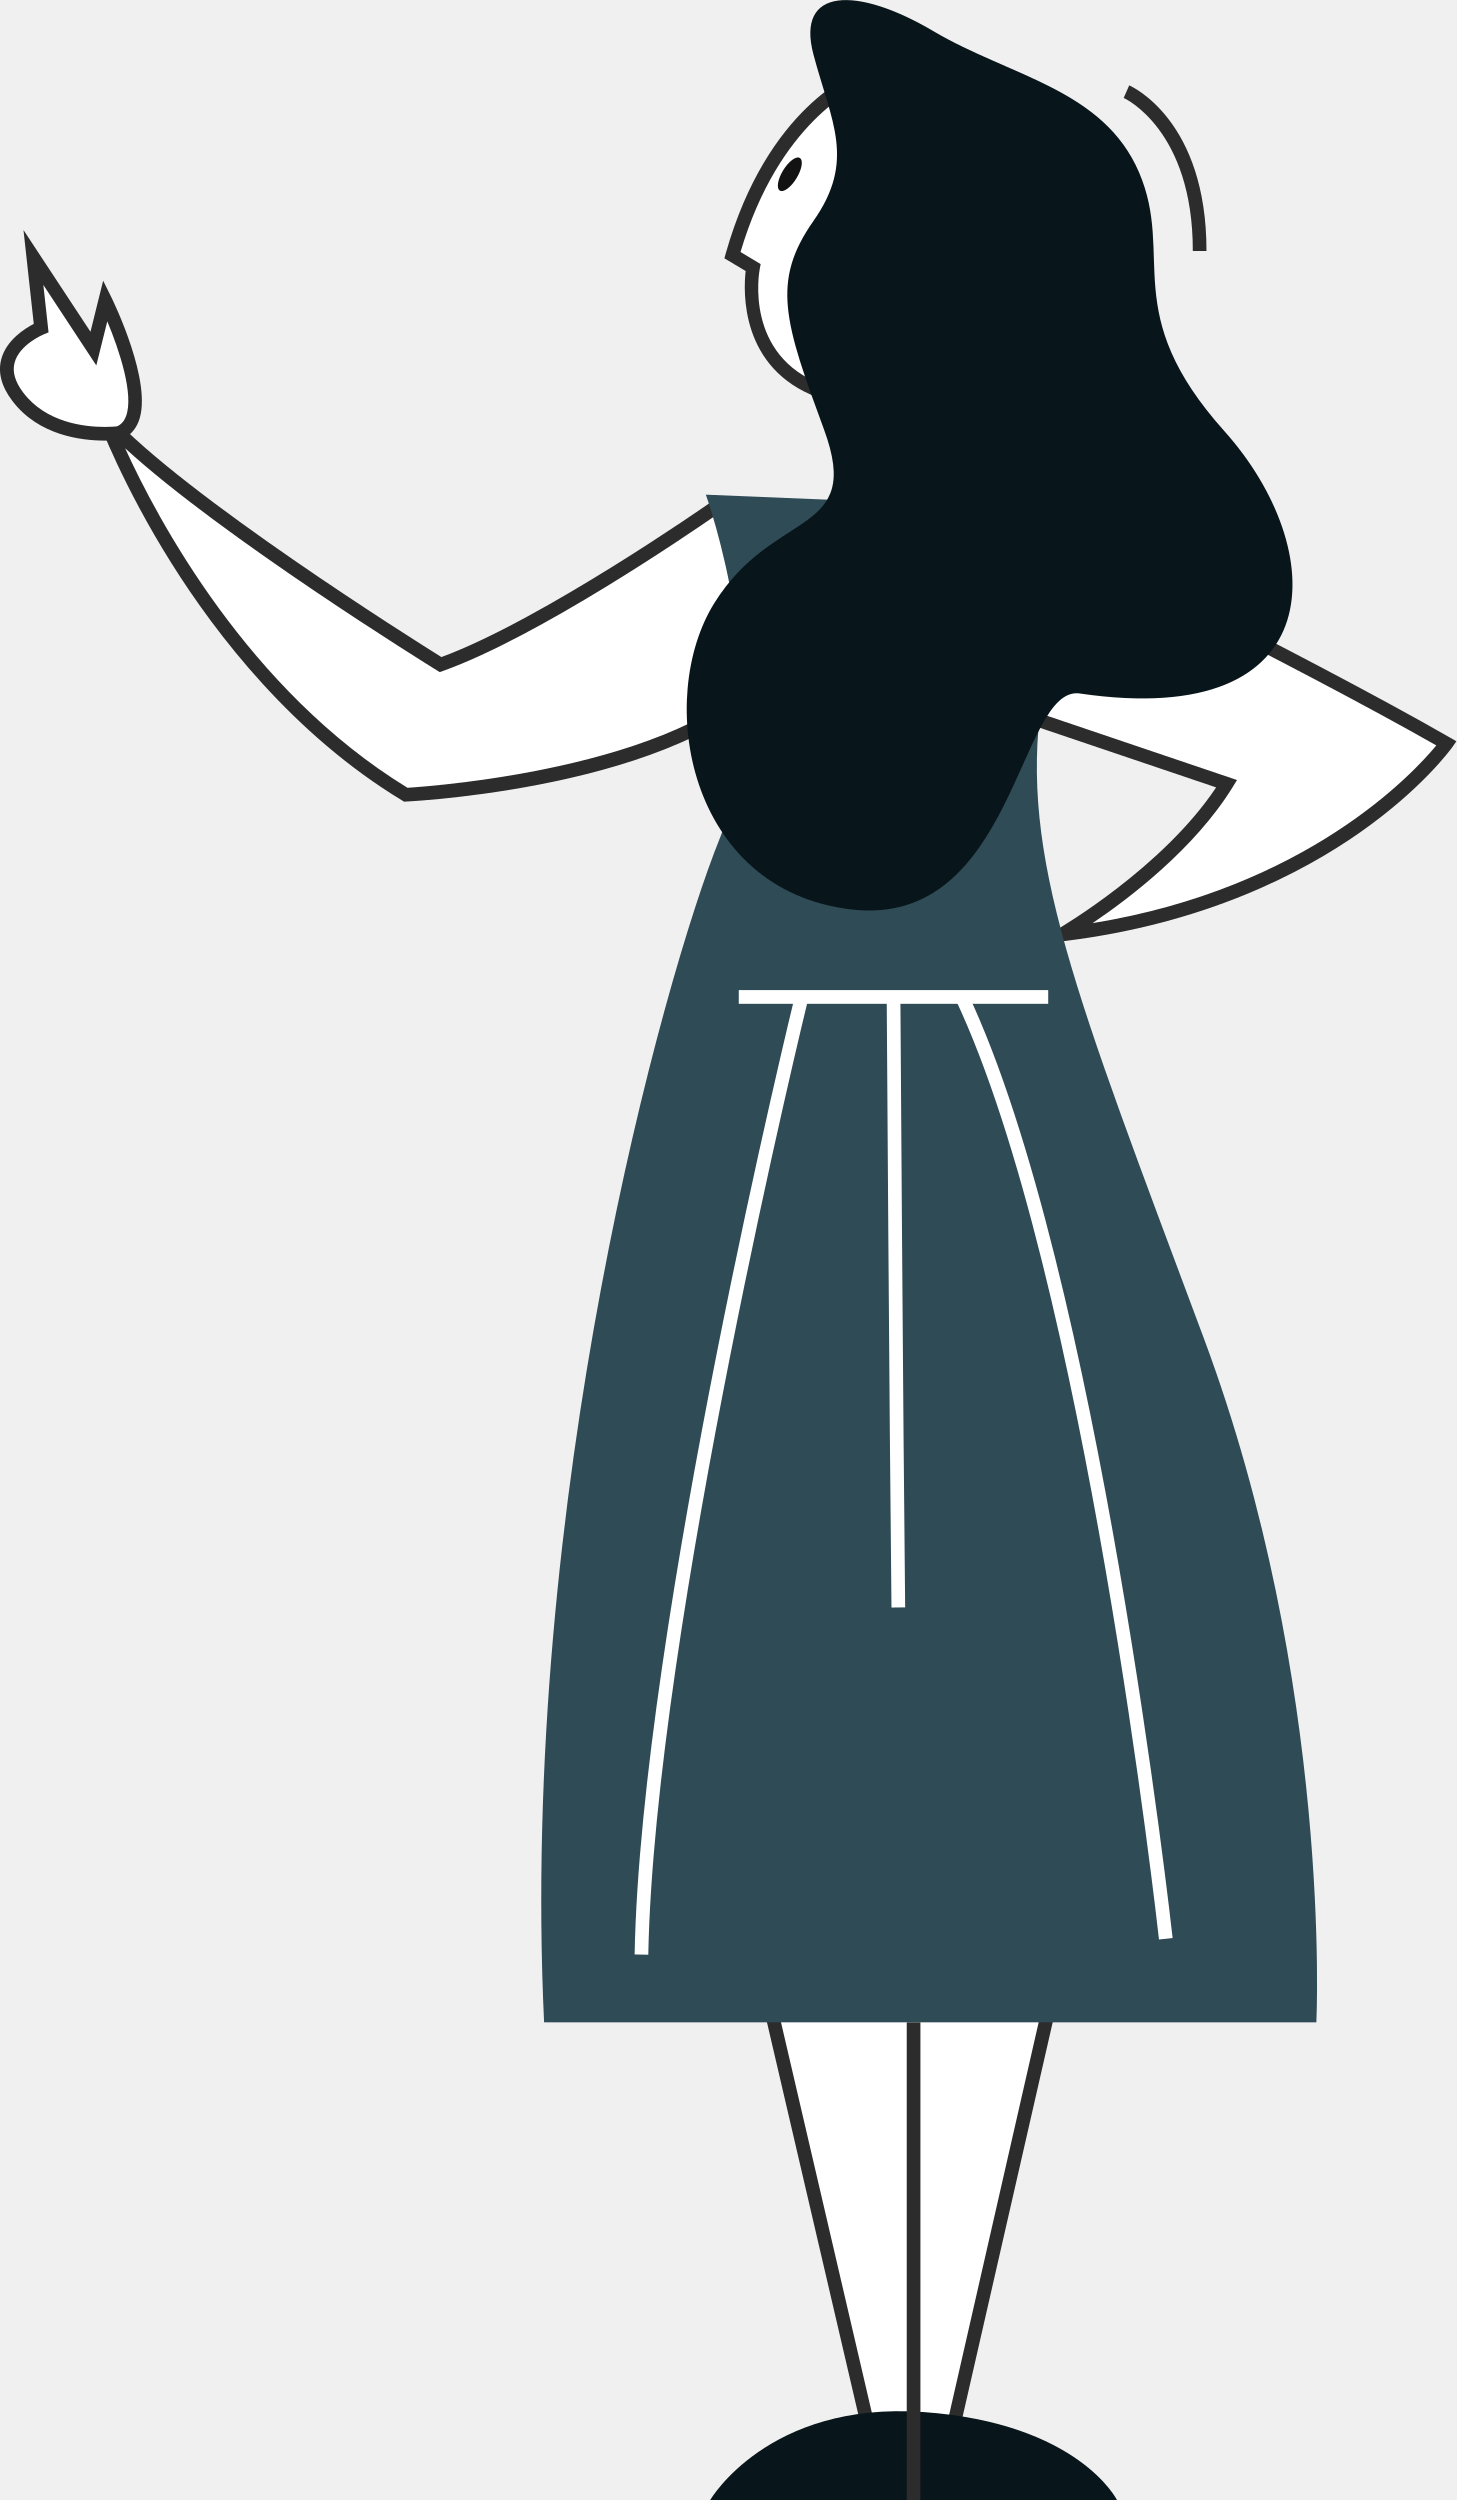
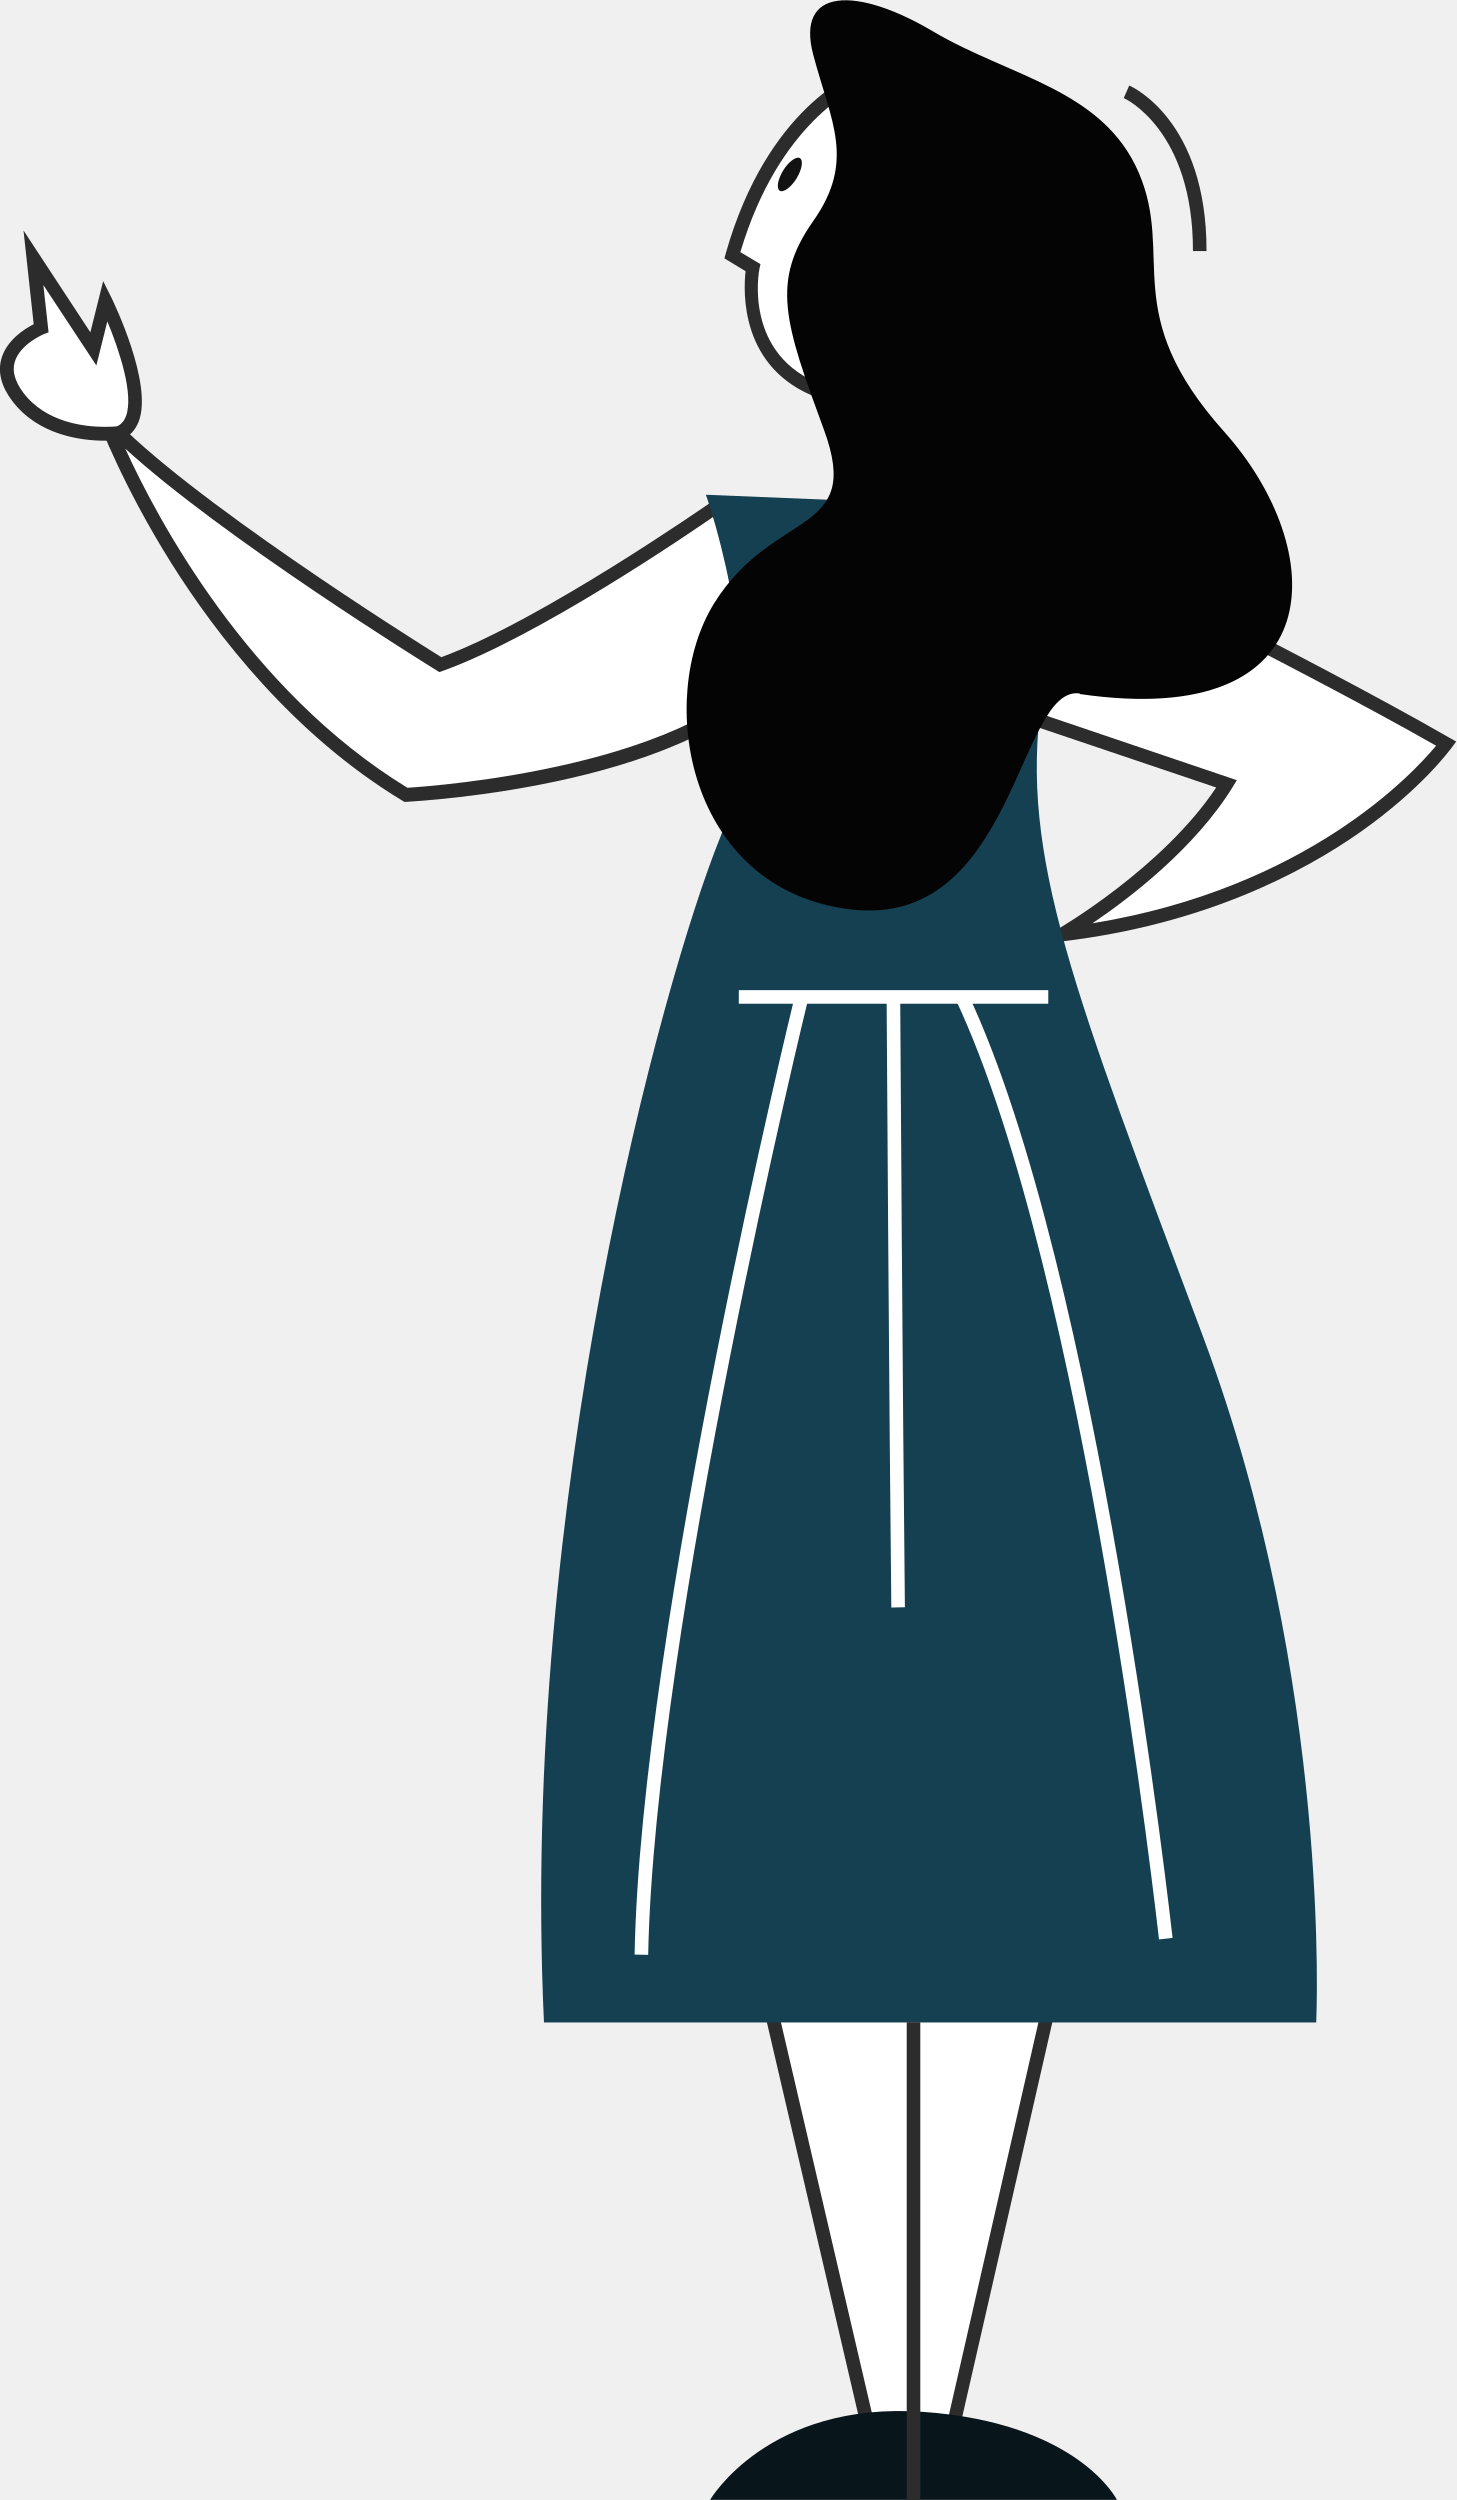
- <svg xmlns="http://www.w3.org/2000/svg" xml:space="preserve" width="27.951mm" height="47.978mm" version="1.1" style="shape-rendering:geometricPrecision; text-rendering:geometricPrecision; image-rendering:optimizeQuality; fill-rule:evenodd; clip-rule:evenodd" viewBox="0 0 274.78 471.65">
+ <svg xmlns="http://www.w3.org/2000/svg" xml:space="preserve" width="27.951mm" height="47.978mm" version="1.1" style="shape-rendering:geometricPrecision; text-rendering:geometricPrecision; image-rendering:optimizeQuality; fill-rule:evenodd; clip-rule:evenodd" viewBox="0 0 55.77 95.72">
  <defs>
    <style type="text/css">
   
-     .fil4 {fill:#08151A;fill-rule:nonzero}
+     .fil4 {fill:#040404;fill-rule:nonzero}
+     .fil6 {fill:#08151A;fill-rule:nonzero}
    .fil5 {fill:#111211;fill-rule:nonzero}
+     .fil3 {fill:#144052;fill-rule:nonzero}
    .fil2 {fill:#2B2C2B;fill-rule:nonzero}
-     .fil3 {fill:#2E4B56;fill-rule:nonzero}
    .fil1 {fill:#FDD9D3;fill-rule:nonzero}
    .fil0 {fill:white;fill-rule:nonzero}
   
  </style>
  </defs>
  <g id="Camada_x0020_1">
-     <path class="fil0" d="M145.01 102.57l-10.21 -6.74c0,0 -32.32,22.64 -51.67,29.55 0,0 -48.05,-29.73 -63.27,-46.32 0,0 17.28,47.02 56.69,70.87 0,0 55.65,-2.77 70.87,-25.58 15.22,-22.81 3.12,-13.14 3.12,-13.14l-5.53 -8.64z" />
-     <path class="fil0" d="M175.31 109.14l14.29 -12.1c0,0 55.65,27.31 83.3,43.21 0,0 -21.25,29.87 -72.51,36.02 0,0 21,-12.17 31.03,-28.41l-45.98 -15.56c0,0 -3.44,-6.91 -5.18,-10.02 -1.73,-3.12 -4.95,-13.14 -4.95,-13.14z" />
-     <path class="fil1" d="M162.55 14.68c0,0 -16.59,5.96 -24.37,33.44l3.88 2.33c0,0 -3.37,17.37 12.7,23.33 16.08,5.96 7,-15.3 7.79,-19.19 0.78,-3.89 3.62,-23.33 4.14,-25.93 0.51,-2.59 7.78,-12.96 5.7,-14 -2.07,-1.04 -9.84,0 -9.84,0z" />
-     <path class="fil0" d="M202.13 360.28l-21.79 95.41 -17.06 0 -23.91 -102.67c0,0 33.29,-2.59 35.31,-2.59 2.02,0 27.44,9.85 27.44,9.85z" />
-     <path class="fil2" d="M23.61 84.57c6.06,13.3 23.2,45.67 53.27,64.05 4.97,-0.31 55.45,-3.96 69.46,-24.99 5.55,-8.31 7,-11.65 7.35,-12.94 -0.65,0.31 -1.58,0.9 -2.35,1.53l-1.13 0.89 -6.15 -9.62 -9.24 -6.11c-5,3.46 -33.34,22.81 -51.27,29.21l-0.59 0.21 -0.53 -0.33c-1.79,-1.11 -40.52,-25.14 -58.83,-41.91zm52.62 66.67l-0.34 -0.21c-20.57,-12.45 -35.04,-31.23 -43.55,-44.79 -9.22,-14.68 -13.65,-26.61 -13.69,-26.73l-2.25 -6.14 4.42 4.82c14.06,15.34 57.17,42.47 62.46,45.77 19.04,-7.02 50.47,-28.96 50.78,-29.18l0.73 -0.51 11.16 7.38 4.93 7.71c1.01,-0.69 2.42,-1.47 3.49,-1.47 0.78,0 1.42,0.37 1.75,1 0.68,1.27 0.7,3.67 -7.63,16.18 -15.39,23.09 -69.58,26.04 -71.88,26.15l-0.39 0.02z" />
-     <path class="fil2" d="M186.36 131.25l47.02 15.91 -0.85 1.38c-7.13,11.55 -19.47,20.94 -26.41,25.62 40.51,-6.59 60.56,-28.32 64.86,-33.53 -25.92,-14.77 -74.54,-38.78 -81.19,-42.05l-12.99 10.99c0.8,2.44 3.22,9.62 4.6,12.08 1.48,2.66 4.15,7.97 4.96,9.6zm7.96 47.06l5.43 -3.15c0.2,-0.12 19.65,-11.5 29.69,-26.61l-44.92 -15.19 -0.24 -0.47c-0.03,-0.07 -3.46,-6.92 -5.16,-9.98 -1.77,-3.19 -4.92,-12.95 -5.06,-13.37l-0.26 -0.83 15.59 -13.2 0.76 0.38c0.56,0.27 56.01,27.51 83.39,43.25l1.23 0.71 -0.81 1.16c-0.24,0.31 -5.58,7.74 -17.34,16.01 -10.82,7.6 -29.33,17.33 -56.07,20.55l-6.24 0.74z" />
-     <path class="fil0" d="M162.55 14.68c0,0 -16.59,5.96 -24.37,33.44l3.88 2.33c0,0 -3.37,17.37 12.7,23.33 16.08,5.96 7,-15.3 7.79,-19.19 0.78,-3.89 3.62,-23.33 4.14,-25.93 0.51,-2.59 7.78,-12.96 5.7,-14 -2.07,-1.04 -9.84,0 -9.84,0z" />
-     <path class="fil2" d="M139.7 47.53l3.81 2.29 -0.17 0.89c-0.13,0.66 -2.94,16.38 11.88,21.88 1.74,0.64 3.21,0.97 4.37,0.97 1.16,0 2,-0.33 2.54,-0.99 1.87,-2.28 0.64,-8.36 -0.16,-12.39 -0.59,-2.95 -0.91,-4.67 -0.68,-5.82 0.41,-2.11 1.48,-9.01 2.42,-15.1 0.8,-5.17 1.49,-9.63 1.73,-10.82 0.21,-1.1 1.15,-2.83 2.66,-5.57 1.14,-2.07 3.18,-5.78 3.38,-7.14 -0.4,-0.1 -1.15,-0.21 -2.54,-0.21 -2.47,0 -5.36,0.34 -6.06,0.43 -1.43,0.59 -15.93,7.12 -23.17,31.59zm19.89 28.6l0 0c-1.49,0 -3.22,-0.37 -5.26,-1.13 -14.73,-5.46 -14.09,-20.07 -13.65,-23.87l-4.01 -2.4 0.26 -0.95c7.88,-27.8 24.48,-34.06 25.18,-34.31l0.12 -0.05 0.14 -0.02c0.15,-0.02 3.58,-0.47 6.55,-0.47 1.95,0 3.23,0.19 4.06,0.6 0.46,0.23 0.8,0.65 0.96,1.17 0.54,1.71 -1,4.7 -3.59,9.41 -1.05,1.91 -2.24,4.06 -2.39,4.83 -0.23,1.14 -0.94,5.79 -1.7,10.71 -0.94,6.12 -2.02,13.05 -2.44,15.21 -0.14,0.7 0.3,2.88 0.69,4.81 1,5.04 2.25,11.31 -0.38,14.53 -1.06,1.28 -2.58,1.93 -4.55,1.93z" />
-     <path class="fil2" d="M164.72 456.19l14.21 0 21.69 -95.1c-9.59,-3.71 -24.32,-9.22 -25.96,-9.36 -1.5,0 -23.54,1.68 -33.67,2.48l23.73 101.99zm16.66 0.8l-19.11 0 -24.48 -105.13 1.5 -0.11c1.37,-0.11 33.35,-2.6 35.41,-2.6 2.1,0 21.89,7.61 27.9,9.94l1.04 0.4 -22.27 97.5z" />
-     <path class="fil3" d="M164.35 85.98l0 8.63 -31.18 -1.29c0,0 13.56,37.77 2.67,64.73 -10.88,26.96 -37.84,124.97 -33.19,223.49l145.7 0c0,0 3.12,-63.78 -21.25,-129.11 -24.37,-65.33 -34.75,-90.74 -30.59,-120.29l-14.51 -32.15 -17.65 -14z" />
-     <path class="fil4" d="M203.76 130.83c-11.67,-1.7 -12.22,44.39 -43.18,40.74 -30.97,-3.66 -36.99,-39.86 -25.81,-57.8 11.18,-17.94 28.14,-12.49 20.7,-32.72 -7.45,-20.22 -10.04,-27.93 -2,-39.37 8.04,-11.44 3.37,-18.7 0,-31.4 -3.37,-12.7 8.14,-12.96 22.62,-4.41 14.46,8.56 32.08,10.89 38.83,26.7 6.74,15.82 -3.89,26.47 16.07,48.76 19.96,22.28 20.74,56.51 -27.22,49.51z" />
-     <polygon class="fil0" points="139.38,189.38 197.76,189.38 197.76,186.79 139.38,186.79 " />
-     <path class="fil0" d="M218.66 365.91c-0.14,-1.25 -13.91,-125.42 -38.34,-177.27l2.33 -1.1c24.62,52.24 38.45,176.83 38.58,178.09l-2.57 0.28z" />
-     <path class="fil0" d="M122.31 368.78l-2.58 -0.05c1.15,-61.82 29.98,-179.77 30.27,-180.95l2.5 0.61c-0.29,1.18 -29.04,118.85 -30.19,180.39z" />
-     <path class="fil0" d="M168.19 303.27c-0.39,-34.87 -0.9,-114.37 -0.9,-115.18l2.58 -0.01c0.01,0.8 0.51,80.3 0.9,115.17l-2.58 0.03z" />
-     <path class="fil5" d="M147.76 32.11c1.05,-1.7 2.45,-2.73 3.14,-2.31 0.69,0.42 0.4,2.14 -0.64,3.84 -1.04,1.7 -2.44,2.73 -3.13,2.31 -0.69,-0.42 -0.41,-2.14 0.63,-3.84z" />
-     <path class="fil0" d="M22.42 81.68c0,0 -12.59,1.73 -19.06,-6.84 -6.49,-8.57 4.41,-12.97 4.41,-12.97l-1.45 -13.3 11.31 17.18 2.24 -9.07c0,0 10.73,21.74 2.55,25z" />
-     <path class="fil2" d="M8.18 53.76l0.98 8.94 -0.9 0.37c-0.05,0.02 -4.57,1.9 -5.5,5.31 -0.48,1.72 0.07,3.64 1.63,5.69 4.26,5.63 11.46,6.47 15.37,6.47 1.15,0 1.99,-0.07 2.33,-0.11 0.78,-0.35 1.32,-0.97 1.67,-1.86 1.57,-4.09 -1.27,-12.56 -3.52,-17.95l-2.07 8.32 -9.98 -15.17zm11.57 29.36c-4.4,0 -12.5,-0.97 -17.42,-7.49 -2.08,-2.73 -2.77,-5.41 -2.07,-7.95 0.98,-3.55 4.45,-5.72 6.11,-6.58l-1.94 -17.71 12.64 19.2 2.39 -9.64 1.57 3.17c0.31,0.66 7.9,16.16 5.13,23.37 -0.64,1.64 -1.73,2.79 -3.27,3.4l-0.15 0.06 -0.15 0.02c-0.05,0 -1.15,0.15 -2.84,0.15z" />
-     <path class="fil4" d="M210.73 471.65c0,0 -7.26,-14.52 -36.55,-16.59 -29.3,-2.07 -40.19,16.59 -40.19,16.59l76.74 0z" />
-     <polygon class="fil2" points="171.07,471.65 173.65,471.65 173.65,381.54 171.07,381.54 " />
-     <path class="fil2" d="M227.62 47.35l-2.58 -0c0.04,-22.9 -12.9,-28.82 -13.04,-28.88l1.04 -2.37c0.6,0.26 14.61,6.68 14.58,31.25z" />
+     <path class="fil0" d="M29.43 20.82l-2.07 -1.37c0,0 -6.56,4.6 -10.49,6 0,0 -9.75,-6.03 -12.84,-9.4 0,0 3.51,9.54 11.51,14.38 0,0 11.29,-0.56 14.38,-5.19 3.09,-4.63 0.63,-2.67 0.63,-2.67l-1.12 -1.75z" />
+     <path class="fil0" d="M35.58 22.15l2.9 -2.46c0,0 11.29,5.54 16.91,8.77 0,0 -4.31,6.06 -14.72,7.31 0,0 4.26,-2.47 6.3,-5.77l-9.33 -3.16c0,0 -0.7,-1.4 -1.05,-2.03 -0.35,-0.63 -1,-2.67 -1,-2.67z" />
+     <path class="fil1" d="M32.99 2.98c0,0 -3.37,1.21 -4.95,6.79l0.79 0.47c0,0 -0.68,3.53 2.58,4.74 3.26,1.21 1.42,-3.1 1.58,-3.89 0.16,-0.79 0.73,-4.74 0.84,-5.26 0.1,-0.53 1.58,-2.63 1.16,-2.84 -0.42,-0.21 -2,0 -2,0z" />
+     <path class="fil0" d="M41.02 73.12l-4.42 19.36 -3.46 0 -4.85 -20.84c0,0 6.76,-0.53 7.17,-0.53 0.41,0 5.57,2 5.57,2z" />
+     <path class="fil2" d="M4.79 17.16c1.23,2.7 4.71,9.27 10.81,13 1.01,-0.06 11.25,-0.8 14.1,-5.07 1.13,-1.69 1.42,-2.36 1.49,-2.63 -0.13,0.06 -0.32,0.18 -0.48,0.31l-0.23 0.18 -1.25 -1.95 -1.88 -1.24c-1.01,0.7 -6.77,4.63 -10.41,5.93l-0.12 0.04 -0.11 -0.07c-0.36,-0.22 -8.22,-5.1 -11.94,-8.51zm10.68 13.53l-0.07 -0.04c-4.18,-2.53 -7.11,-6.34 -8.84,-9.09 -1.87,-2.98 -2.77,-5.4 -2.78,-5.42l-0.46 -1.25 0.9 0.98c2.85,3.11 11.6,8.62 12.68,9.29 3.86,-1.42 10.24,-5.88 10.31,-5.92l0.15 -0.1 2.26 1.5 1 1.57c0.21,-0.14 0.49,-0.3 0.71,-0.3 0.16,0 0.29,0.07 0.36,0.2 0.14,0.26 0.14,0.75 -1.55,3.28 -3.12,4.69 -14.12,5.28 -14.59,5.31l-0.08 0z" />
+     <path class="fil2" d="M37.82 26.64l9.54 3.23 -0.17 0.28c-1.45,2.34 -3.95,4.25 -5.36,5.2 8.22,-1.34 12.29,-5.75 13.16,-6.8 -5.26,-3 -15.13,-7.87 -16.48,-8.53l-2.64 2.23c0.16,0.49 0.65,1.95 0.93,2.45 0.3,0.54 0.84,1.62 1.01,1.95zm1.62 9.55l1.1 -0.64c0.04,-0.02 3.99,-2.33 6.03,-5.4l-9.12 -3.08 -0.05 -0.1c-0.01,-0.01 -0.7,-1.4 -1.05,-2.02 -0.36,-0.65 -1,-2.63 -1.03,-2.71l-0.05 -0.17 3.16 -2.68 0.16 0.08c0.11,0.05 11.37,5.58 16.92,8.78l0.25 0.14 -0.17 0.23c-0.05,0.06 -1.13,1.57 -3.52,3.25 -2.2,1.54 -5.95,3.52 -11.38,4.17l-1.27 0.15z" />
+     <path class="fil0" d="M32.99 2.98c0,0 -3.37,1.21 -4.95,6.79l0.79 0.47c0,0 -0.68,3.53 2.58,4.74 3.26,1.21 1.42,-3.1 1.58,-3.89 0.16,-0.79 0.73,-4.74 0.84,-5.26 0.1,-0.53 1.58,-2.63 1.16,-2.84 -0.42,-0.21 -2,0 -2,0z" />
+     <path class="fil2" d="M28.35 9.65l0.77 0.46 -0.04 0.18c-0.03,0.13 -0.6,3.32 2.41,4.44 0.35,0.13 0.65,0.2 0.89,0.2 0.24,0 0.41,-0.07 0.52,-0.2 0.38,-0.46 0.13,-1.7 -0.03,-2.51 -0.12,-0.6 -0.19,-0.95 -0.14,-1.18 0.08,-0.43 0.3,-1.83 0.49,-3.07 0.16,-1.05 0.3,-1.95 0.35,-2.2 0.04,-0.22 0.23,-0.57 0.54,-1.13 0.23,-0.42 0.65,-1.17 0.69,-1.45 -0.08,-0.02 -0.23,-0.04 -0.52,-0.04 -0.5,0 -1.09,0.07 -1.23,0.09 -0.29,0.12 -3.23,1.45 -4.7,6.41zm4.04 5.81l0 0c-0.3,0 -0.65,-0.08 -1.07,-0.23 -2.99,-1.11 -2.86,-4.07 -2.77,-4.85l-0.81 -0.49 0.05 -0.19c1.6,-5.64 4.97,-6.91 5.11,-6.96l0.03 -0.01 0.03 -0c0.03,-0 0.73,-0.1 1.33,-0.1 0.4,0 0.66,0.04 0.82,0.12 0.09,0.05 0.16,0.13 0.2,0.24 0.11,0.35 -0.2,0.95 -0.73,1.91 -0.21,0.39 -0.45,0.83 -0.49,0.98 -0.05,0.23 -0.19,1.17 -0.35,2.17 -0.19,1.24 -0.41,2.65 -0.5,3.09 -0.03,0.14 0.06,0.58 0.14,0.98 0.2,1.02 0.46,2.3 -0.08,2.95 -0.22,0.26 -0.52,0.39 -0.92,0.39z" />
+     <path class="fil2" d="M33.43 92.58l2.88 0 4.4 -19.3c-1.95,-0.75 -4.94,-1.87 -5.27,-1.9 -0.31,0 -4.78,0.34 -6.83,0.5l4.82 20.7zm3.38 0.16l-3.88 0 -4.97 -21.34 0.3 -0.02c0.28,-0.02 6.77,-0.53 7.19,-0.53 0.43,0 4.44,1.54 5.66,2.02l0.21 0.08 -4.52 19.79z" />
+     <path class="fil3" d="M33.36 17.45l0 1.75 -6.33 -0.26c0,0 2.75,7.67 0.54,13.14 -2.21,5.47 -7.68,25.36 -6.74,45.36l29.57 0c0,0 0.63,-12.94 -4.31,-26.2 -4.95,-13.26 -7.05,-18.42 -6.21,-24.41l-2.95 -6.52 -3.58 -2.84z" />
+     <path class="fil4" d="M41.35 26.55c-2.37,-0.35 -2.48,9.01 -8.76,8.27 -6.29,-0.74 -7.51,-8.09 -5.24,-11.73 2.27,-3.64 5.71,-2.54 4.2,-6.64 -1.51,-4.1 -2.04,-5.67 -0.41,-7.99 1.63,-2.32 0.68,-3.8 0,-6.37 -0.68,-2.58 1.65,-2.63 4.59,-0.89 2.94,1.74 6.51,2.21 7.88,5.42 1.37,3.21 -0.79,5.37 3.26,9.9 4.05,4.52 4.21,11.47 -5.53,10.05z" />
+     <polygon class="fil0" points="28.29,38.43 40.14,38.43 40.14,37.91 28.29,37.91 " />
+     <path class="fil0" d="M44.38 74.26c-0.03,-0.25 -2.82,-25.45 -7.78,-35.98l0.47 -0.22c5,10.6 7.8,35.89 7.83,36.14l-0.52 0.06z" />
+     <path class="fil0" d="M24.82 74.85l-0.52 -0.01c0.23,-12.55 6.08,-36.48 6.14,-36.72l0.51 0.12c-0.06,0.24 -5.89,24.12 -6.13,36.61z" />
+     <path class="fil0" d="M34.13 61.55c-0.08,-7.08 -0.18,-23.21 -0.18,-23.38l0.52 -0c0,0.16 0.1,16.3 0.18,23.37l-0.52 0.01z" />
+     <path class="fil5" d="M29.99 6.52c0.21,-0.34 0.5,-0.55 0.64,-0.47 0.14,0.09 0.08,0.43 -0.13,0.78 -0.21,0.34 -0.5,0.55 -0.64,0.47 -0.14,-0.09 -0.08,-0.43 0.13,-0.78z" />
+     <path class="fil0" d="M4.55 16.58c0,0 -2.55,0.35 -3.87,-1.39 -1.32,-1.74 0.89,-2.63 0.89,-2.63l-0.29 -2.7 2.29 3.49 0.46 -1.84c0,0 2.18,4.41 0.52,5.07z" />
+     <path class="fil2" d="M1.66 10.91l0.2 1.81 -0.18 0.07c-0.01,0 -0.93,0.39 -1.12,1.08 -0.1,0.35 0.02,0.74 0.33,1.16 0.86,1.14 2.33,1.31 3.12,1.31 0.23,0 0.4,-0.01 0.47,-0.02 0.16,-0.07 0.27,-0.2 0.34,-0.38 0.32,-0.83 -0.26,-2.55 -0.71,-3.64l-0.42 1.69 -2.03 -3.08zm2.35 5.96c-0.89,0 -2.54,-0.2 -3.54,-1.52 -0.42,-0.55 -0.56,-1.1 -0.42,-1.61 0.2,-0.72 0.9,-1.16 1.24,-1.33l-0.39 -3.59 2.56 3.9 0.49 -1.96 0.32 0.64c0.06,0.13 1.6,3.28 1.04,4.74 -0.13,0.33 -0.35,0.57 -0.66,0.69l-0.03 0.01 -0.03 0c-0.01,0 -0.23,0.03 -0.58,0.03z" />
+     <path class="fil6" d="M42.77 95.72c0,0 -1.47,-2.95 -7.42,-3.37 -5.95,-0.42 -8.16,3.37 -8.16,3.37l15.57 0z" />
+     <polygon class="fil2" points="34.72,95.72 35.24,95.72 35.24,77.43 34.72,77.43 " />
+     <path class="fil2" d="M46.2 9.61l-0.52 -0c0.01,-4.65 -2.62,-5.85 -2.65,-5.86l0.21 -0.48c0.12,0.05 2.97,1.35 2.96,6.34z" />
  </g>
</svg>
